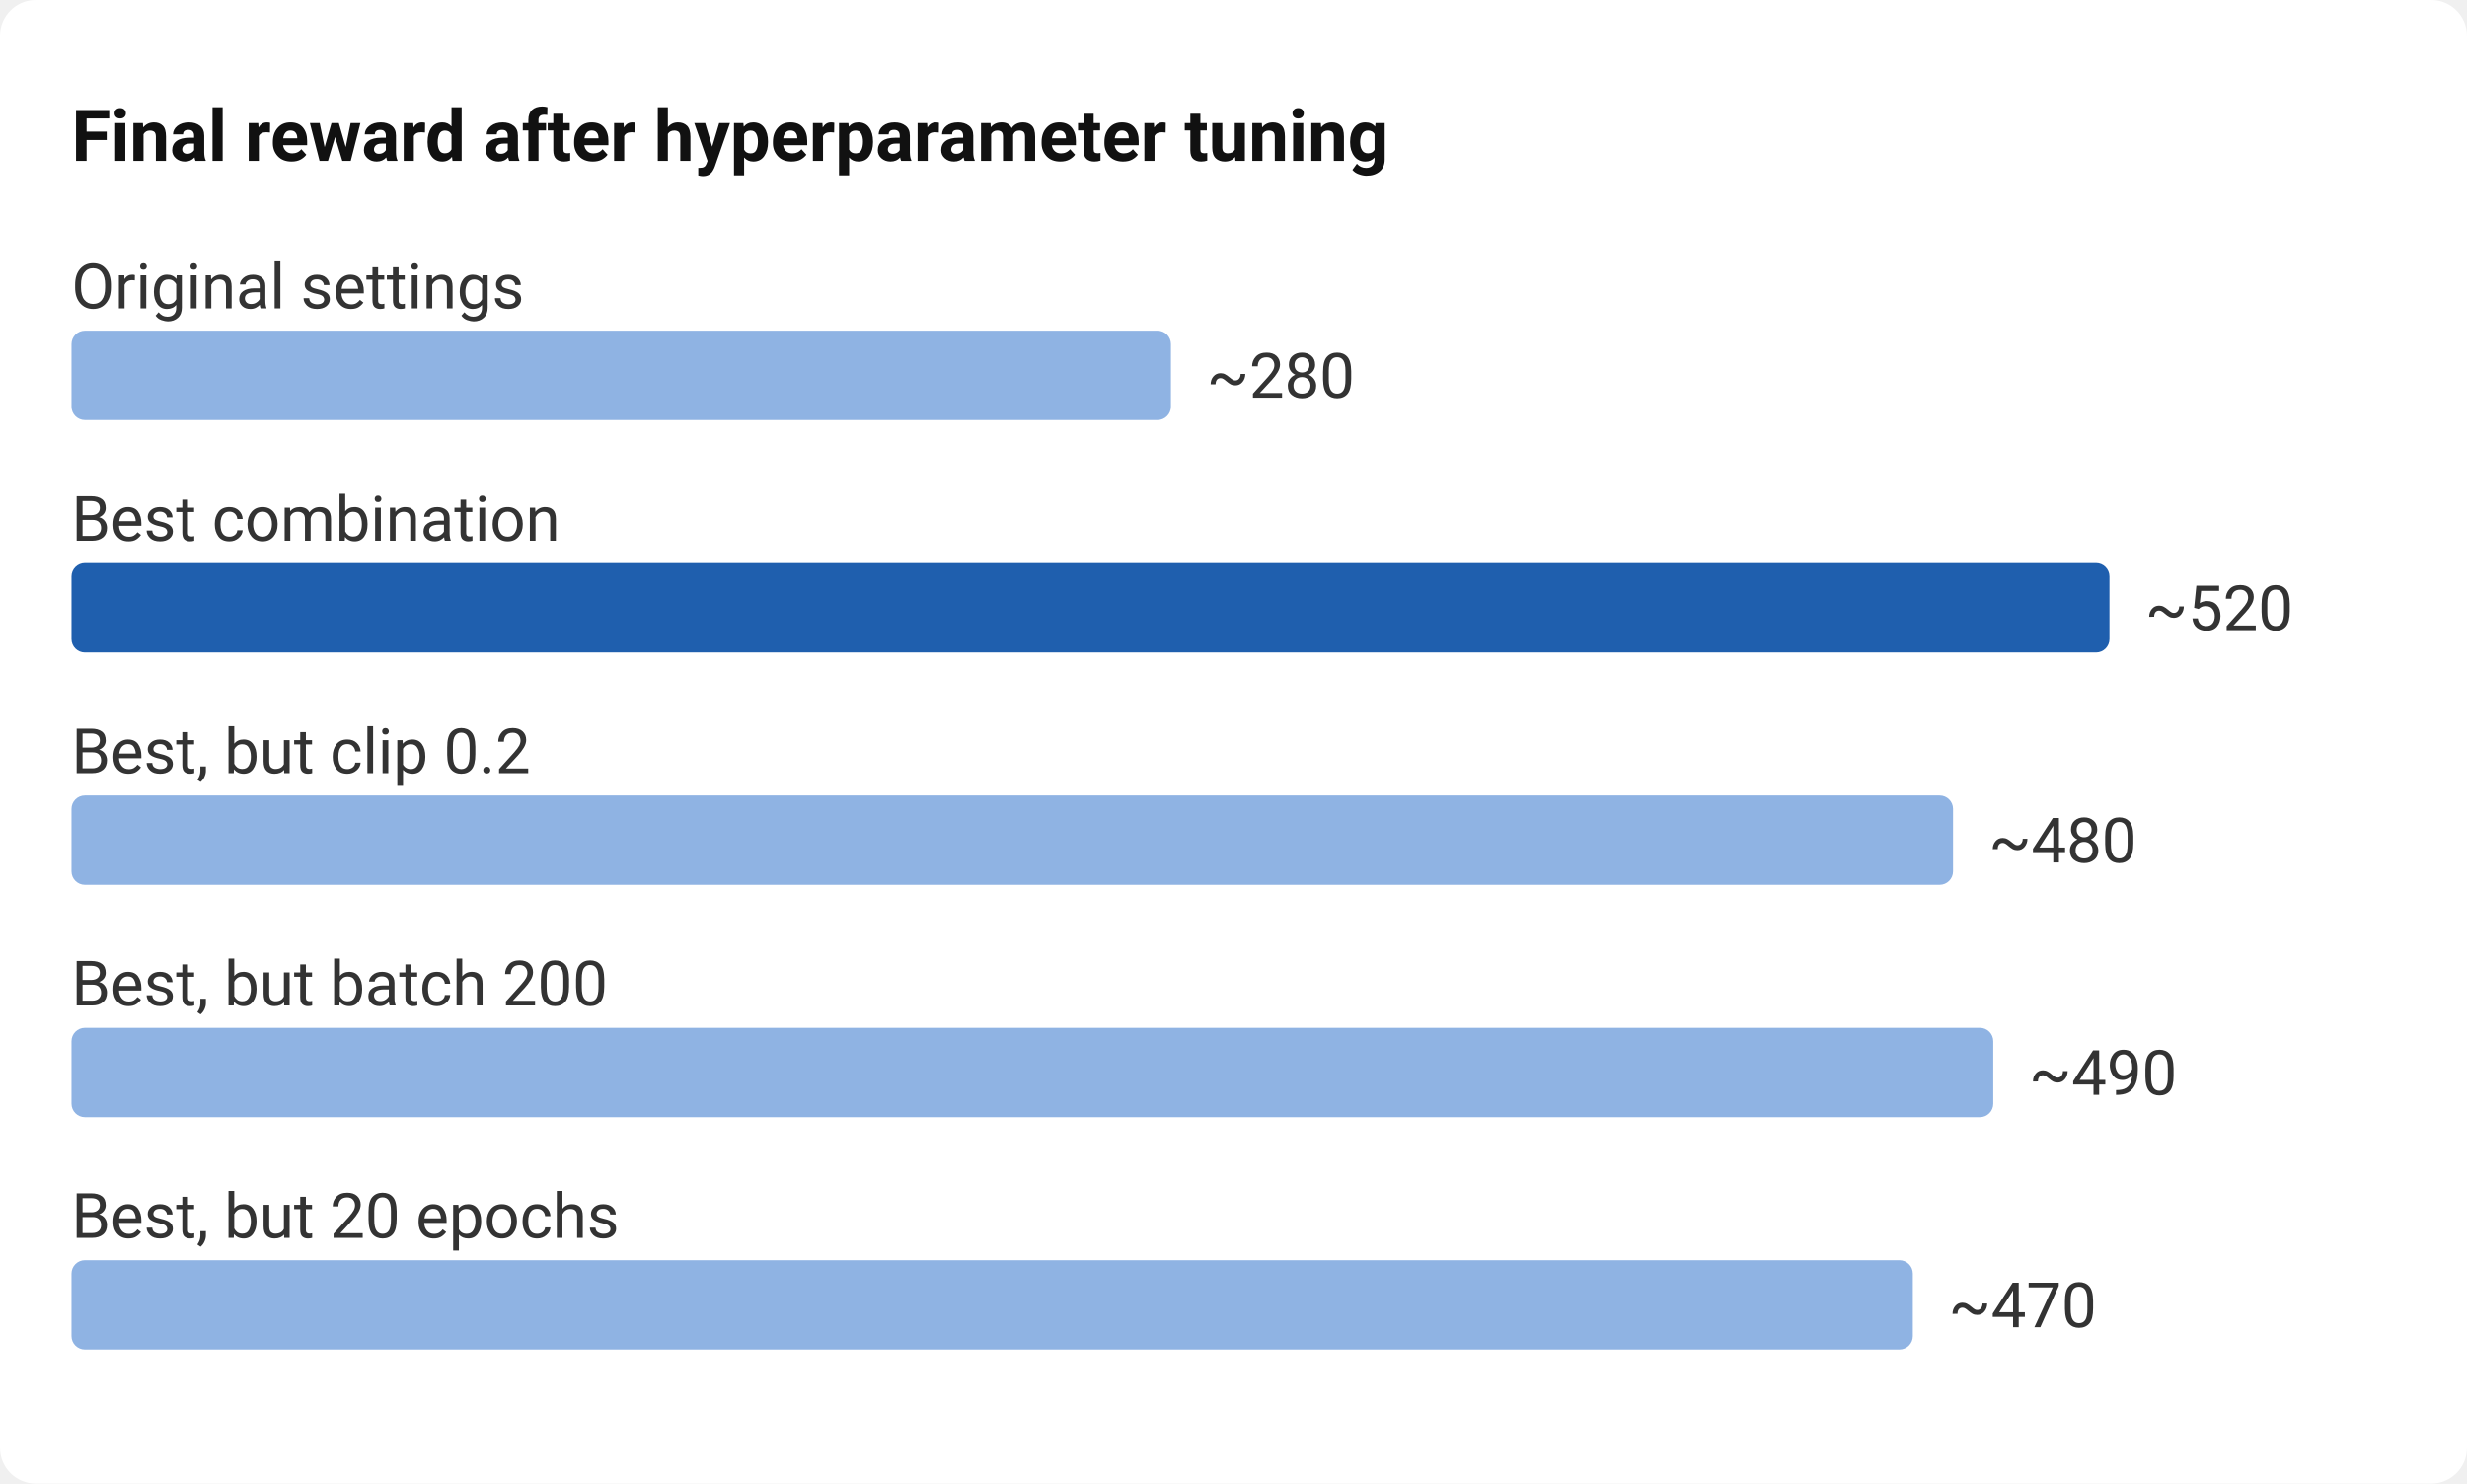
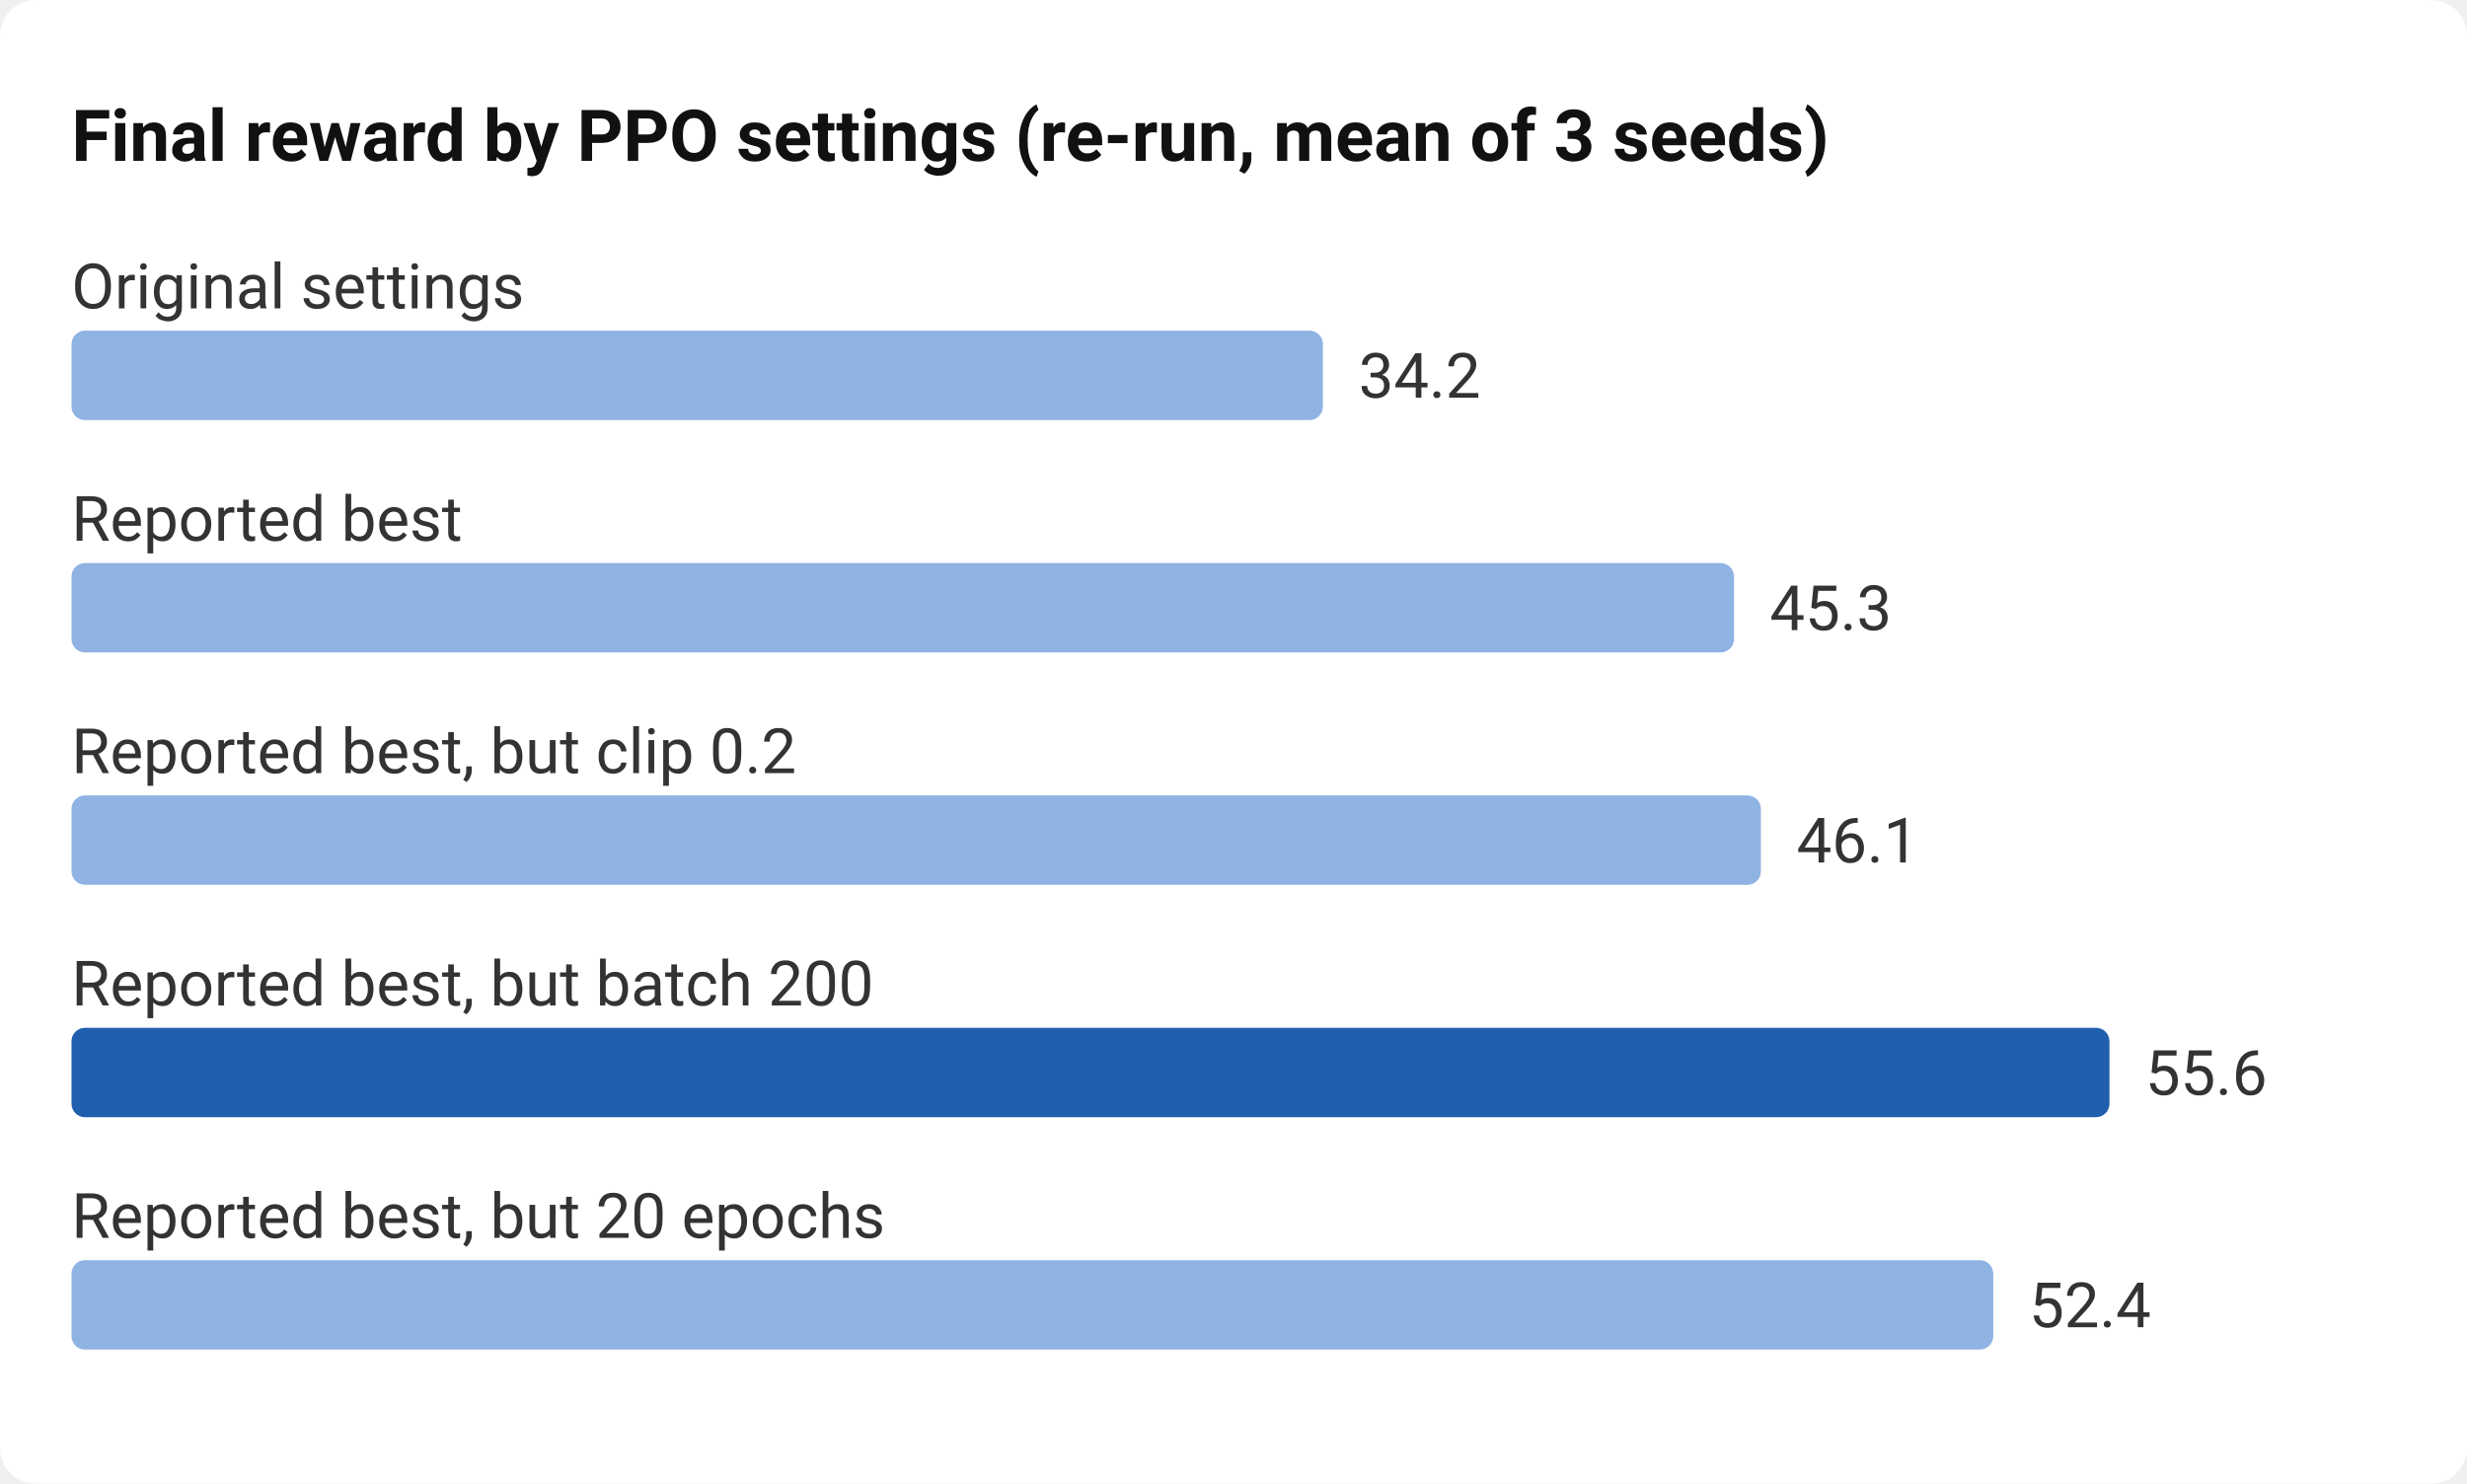
<svg xmlns="http://www.w3.org/2000/svg" viewBox="0 0 552 332" role="img" aria-labelledby="t d">
  <style>
  .title { font: 600 16px system-ui, -apple-system, "Segoe UI", Roboto, sans-serif; fill: #111; }
  .label, .value { font: 14px system-ui, -apple-system, "Segoe UI", Roboto, sans-serif; fill: #333; }
  .bg { fill: #fff; }
  .bar { fill: #8fb3e3; }
  .bar.hi { fill: #1f5fae; }
  @media (prefers-color-scheme: dark) {
    .bg { fill: #1b1e23; }
    .title { fill: #e3e5e8; }
    .label, .value { fill: #c9ccd1; }
    .bar { fill: #3d5f8f; }
    .bar.hi { fill: #7cb0f5; }
  }
</style>
  <rect class="bg" x="0" y="0" width="552" height="332" rx="8" />
  <g transform="translate(16 16)">
-     <text class="title" x="0" y="20">Final reward after hyperparameter tuning</text>
+     <text class="title" x="0" y="20">Final reward by PPO settings (re-run, mean of 3 seeds)</text>
    <text class="label" x="0" y="53">Original settings</text>
-     <rect class="bar" x="0" y="58" width="246" height="20" rx="3" />
-     <text class="value" x="254" y="73">~280</text>
-     <text class="label" x="0" y="105">Best combination</text>
-     <rect class="bar hi" x="0" y="110" width="456" height="20" rx="3" />
-     <text class="value" x="464" y="125">~520</text>
-     <text class="label" x="0" y="157">Best, but clip 0.2</text>
-     <rect class="bar" x="0" y="162" width="421" height="20" rx="3" />
-     <text class="value" x="429" y="177">~480</text>
-     <text class="label" x="0" y="209">Best, but batch 200</text>
-     <rect class="bar" x="0" y="214" width="430" height="20" rx="3" />
-     <text class="value" x="438" y="229">~490</text>
-     <text class="label" x="0" y="261">Best, but 20 epochs</text>
-     <rect class="bar" x="0" y="266" width="412" height="20" rx="3" />
-     <text class="value" x="420" y="281">~470</text>
+     <rect class="bar" x="0" y="58" width="280" height="20" rx="3" />
+     <text class="value" x="288" y="73">34.2</text>
+     <text class="label" x="0" y="105">Reported best</text>
+     <rect class="bar" x="0" y="110" width="372" height="20" rx="3" />
+     <text class="value" x="380" y="125">45.3</text>
+     <text class="label" x="0" y="157">Reported best, but clip 0.2</text>
+     <rect class="bar" x="0" y="162" width="378" height="20" rx="3" />
+     <text class="value" x="386" y="177">46.1</text>
+     <text class="label" x="0" y="209">Reported best, but batch 200</text>
+     <rect class="bar hi" x="0" y="214" width="456" height="20" rx="3" />
+     <text class="value" x="464" y="229">55.6</text>
+     <text class="label" x="0" y="261">Reported best, but 20 epochs</text>
+     <rect class="bar" x="0" y="266" width="430" height="20" rx="3" />
+     <text class="value" x="438" y="281">52.4</text>
  </g>
</svg>
